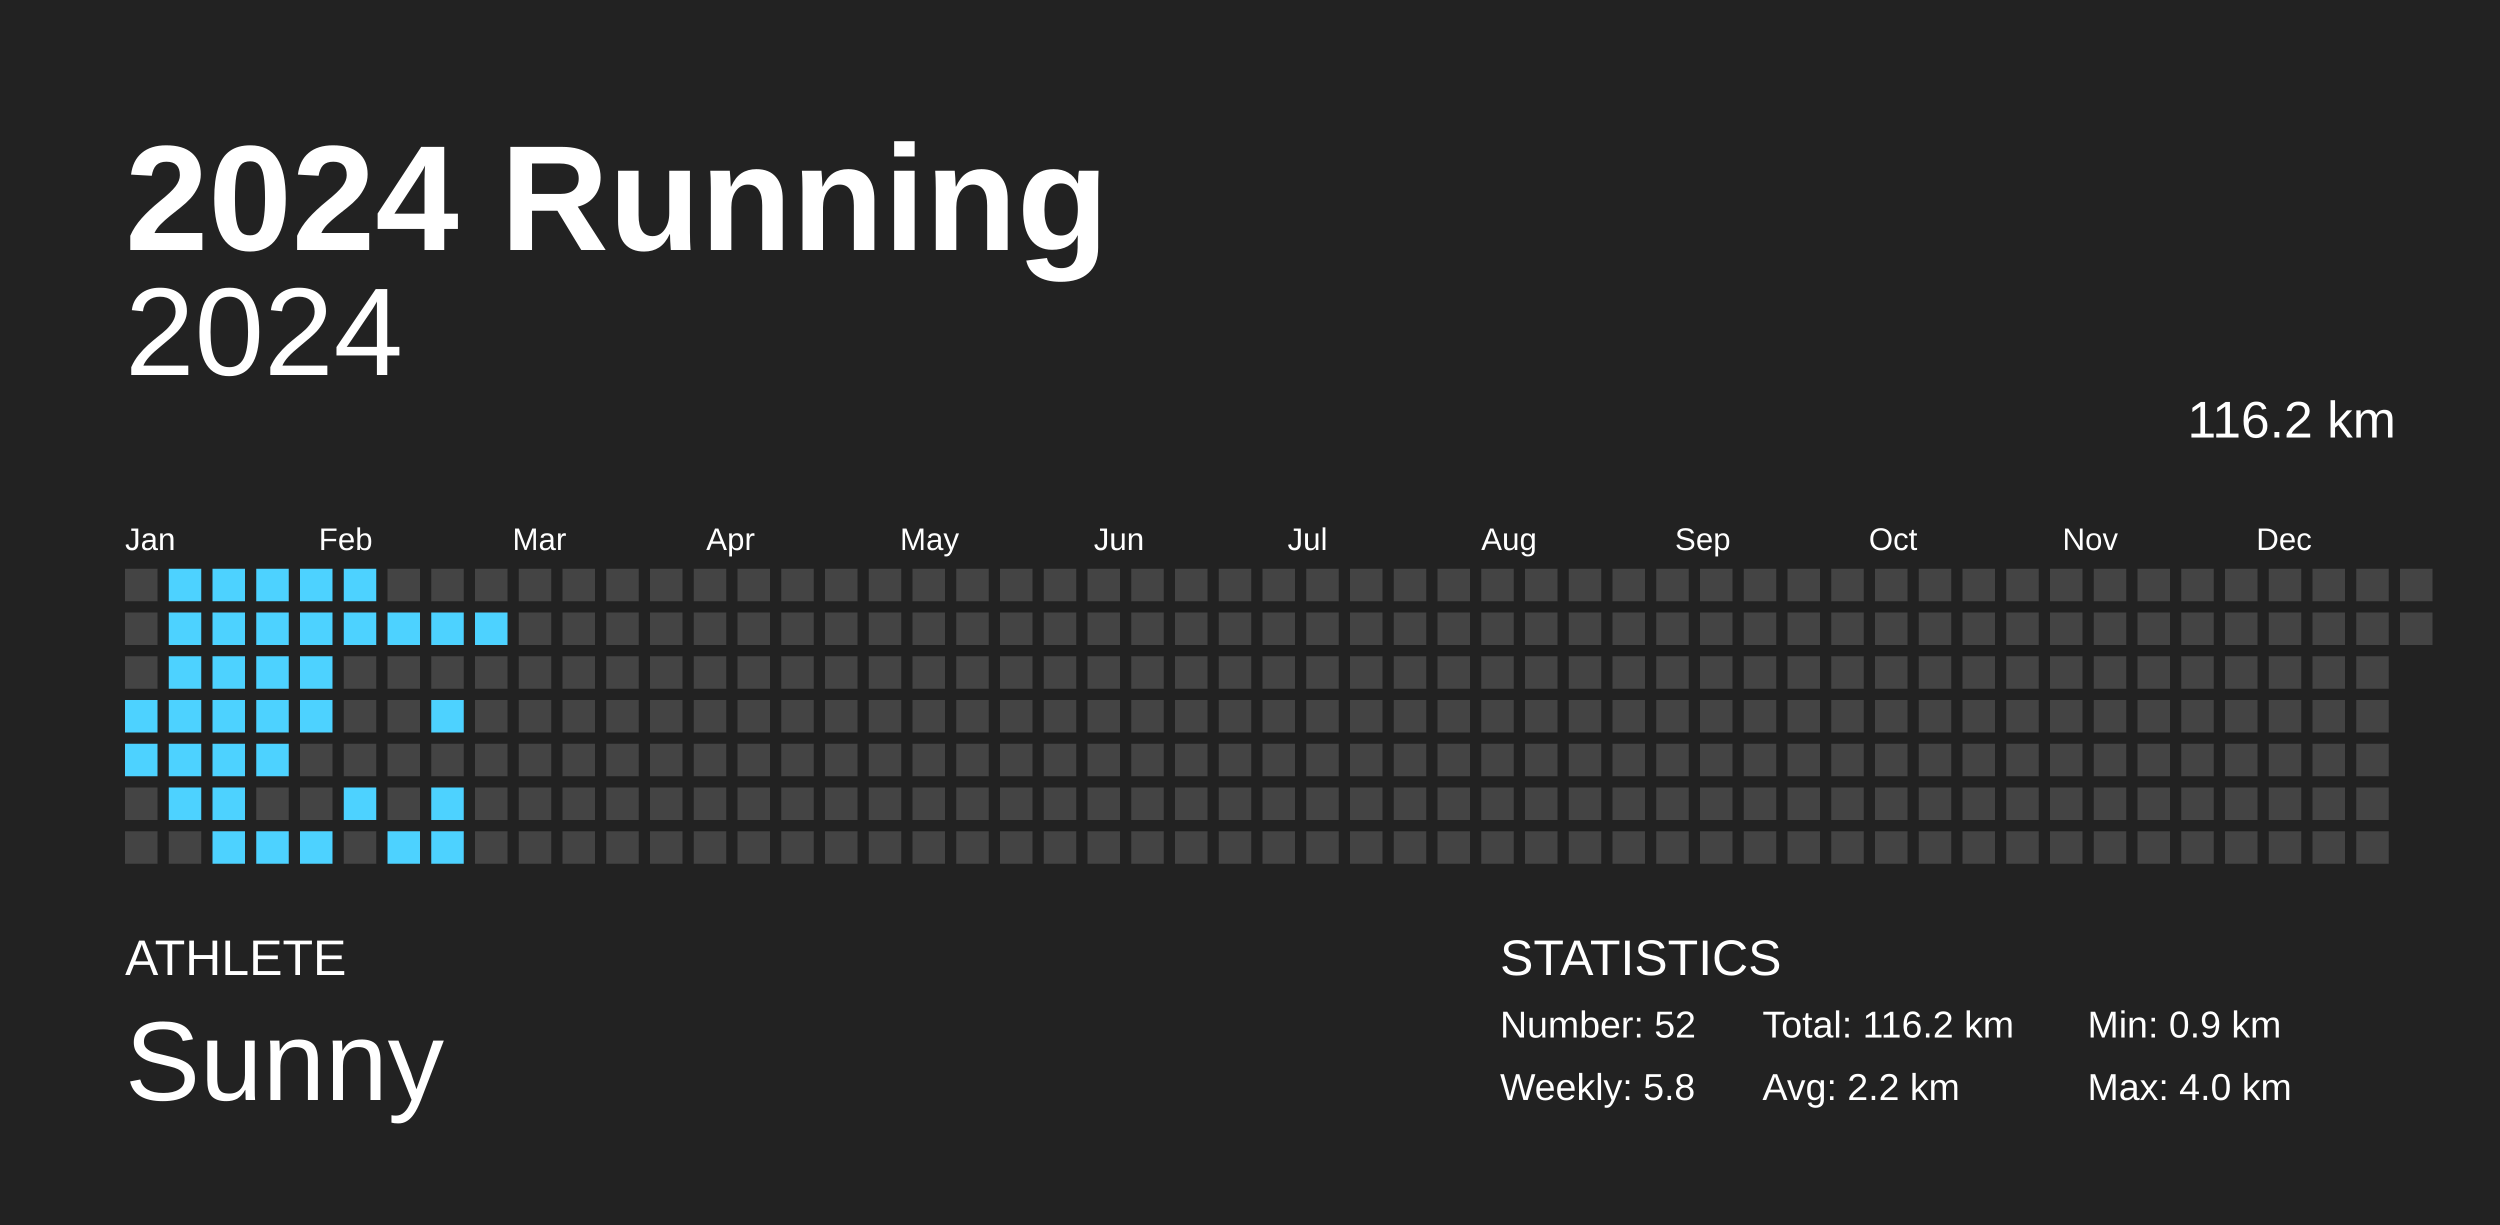
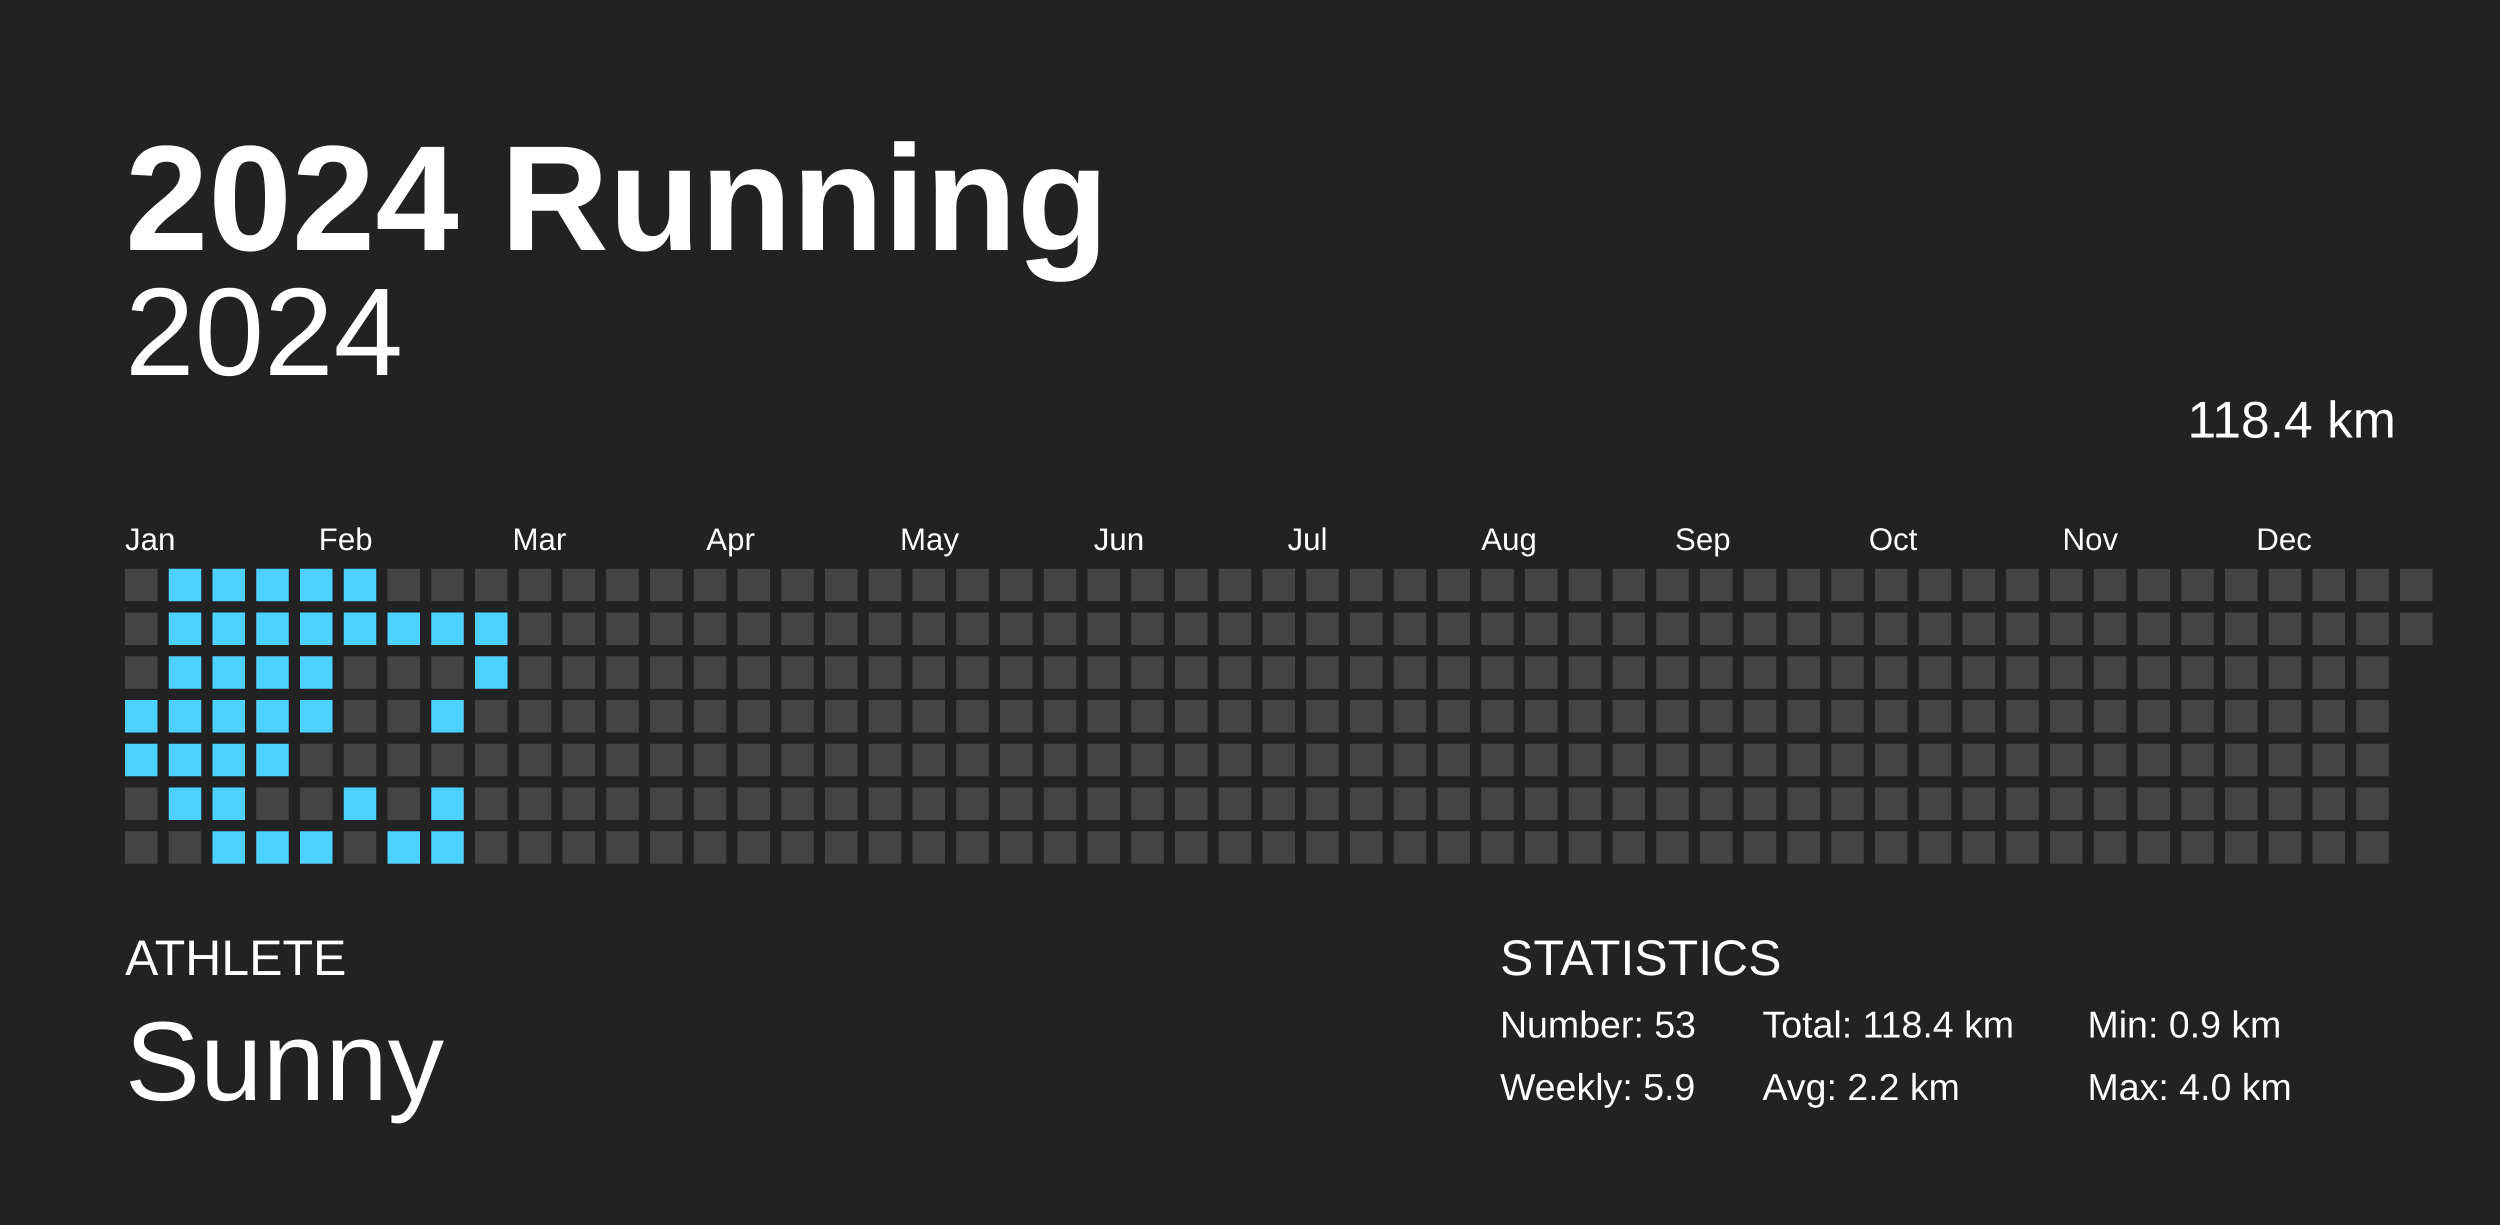
<svg xmlns="http://www.w3.org/2000/svg" baseProfile="full" height="98mm" version="1.1" viewBox="0,0,200,98" width="200mm">
  <defs />
  <rect fill="#222222" height="98" width="200" x="0" y="0" />
  <text fill="#FFFFFF" style="font-size:12px; font-family:Arial; font-weight:bold;" x="10" y="20">2024 Running</text>
  <text fill="#FFFFFF" style="font-size:4px; font-family:Arial" x="10" y="78">ATHLETE</text>
  <text fill="#FFFFFF" style="font-size:9px; font-family:Arial" x="10" y="88">Sunny</text>
  <text fill="#FFFFFF" style="font-size:4px; font-family:Arial" x="120" y="78">STATISTICS</text>
-   <text fill="#FFFFFF" style="font-size:3px; font-family:Arial" x="120" y="83">Number: 52</text>
-   <text fill="#FFFFFF" style="font-size:3px; font-family:Arial" x="120" y="88">Weekly: 5.8</text>
-   <text fill="#FFFFFF" style="font-size:3px; font-family:Arial" x="141" y="83">Total: 116.2 km</text>
+   <text fill="#FFFFFF" style="font-size:3px; font-family:Arial" x="120" y="83">Number: 53</text>
+   <text fill="#FFFFFF" style="font-size:3px; font-family:Arial" x="120" y="88">Weekly: 5.9</text>
+   <text fill="#FFFFFF" style="font-size:3px; font-family:Arial" x="141" y="83">Total: 118.4 km</text>
  <text fill="#FFFFFF" style="font-size:3px; font-family:Arial" x="141" y="88">Avg: 2.2 km</text>
  <text fill="#FFFFFF" style="font-size:3px; font-family:Arial" x="167" y="83">Min: 0.9 km</text>
  <text fill="#FFFFFF" style="font-size:3px; font-family:Arial" x="167" y="88">Max: 4.0 km</text>
  <text alignment-baseline="hanging" fill="#FFFFFF" style="font-size:10.0px; font-family:Arial;" x="10" y="30">2024</text>
-   <text alignment-baseline="hanging" fill="#FFFFFF" style="font-size:4.125px; font-family:Arial;" x="175" y="35">116.2 km</text>
+   <text alignment-baseline="hanging" fill="#FFFFFF" style="font-size:4.125px; font-family:Arial;" x="175" y="35">118.4 km</text>
  <text fill="#FFFFFF" style="font-size:2.5px; font-family:Arial" x="10.0" y="44">Jan</text>
  <text fill="#FFFFFF" style="font-size:2.5px; font-family:Arial" x="25.5" y="44">Feb</text>
  <text fill="#FFFFFF" style="font-size:2.5px; font-family:Arial" x="41.0" y="44">Mar</text>
  <text fill="#FFFFFF" style="font-size:2.5px; font-family:Arial" x="56.5" y="44">Apr</text>
  <text fill="#FFFFFF" style="font-size:2.5px; font-family:Arial" x="72.0" y="44">May</text>
  <text fill="#FFFFFF" style="font-size:2.5px; font-family:Arial" x="87.5" y="44">Jun</text>
  <text fill="#FFFFFF" style="font-size:2.5px; font-family:Arial" x="103.0" y="44">Jul</text>
  <text fill="#FFFFFF" style="font-size:2.5px; font-family:Arial" x="118.5" y="44">Aug</text>
  <text fill="#FFFFFF" style="font-size:2.5px; font-family:Arial" x="134.0" y="44">Sep</text>
  <text fill="#FFFFFF" style="font-size:2.5px; font-family:Arial" x="149.5" y="44">Oct</text>
  <text fill="#FFFFFF" style="font-size:2.5px; font-family:Arial" x="165.0" y="44">Nov</text>
  <text fill="#FFFFFF" style="font-size:2.5px; font-family:Arial" x="180.5" y="44">Dec</text>
  <rect fill="#444444" height="2.6" width="2.6" x="10.0" y="45.5" />
  <rect fill="#444444" height="2.6" width="2.6" x="10.0" y="49.0" />
  <rect fill="#444444" height="2.6" width="2.6" x="10.0" y="52.5" />
  <rect fill="#4dd2ff" height="2.6" width="2.6" x="10.0" y="56.0" />
  <rect fill="#4dd2ff" height="2.6" width="2.6" x="10.0" y="59.5" />
  <rect fill="#444444" height="2.6" width="2.6" x="10.0" y="63.0" />
  <rect fill="#444444" height="2.6" width="2.6" x="10.0" y="66.5" />
  <rect fill="#4dd2ff" height="2.6" width="2.6" x="13.5" y="45.5" />
  <rect fill="#4dd2ff" height="2.6" width="2.6" x="13.5" y="49.0" />
  <rect fill="#4dd2ff" height="2.6" width="2.6" x="13.5" y="52.5" />
  <rect fill="#4dd2ff" height="2.6" width="2.6" x="13.5" y="56.0" />
  <rect fill="#4dd2ff" height="2.6" width="2.6" x="13.5" y="59.5" />
  <rect fill="#4dd2ff" height="2.6" width="2.6" x="13.5" y="63.0" />
  <rect fill="#444444" height="2.6" width="2.6" x="13.5" y="66.5" />
  <rect fill="#4dd2ff" height="2.6" width="2.6" x="17.0" y="45.5" />
  <rect fill="#4dd2ff" height="2.6" width="2.6" x="17.0" y="49.0" />
  <rect fill="#4dd2ff" height="2.6" width="2.6" x="17.0" y="52.5" />
  <rect fill="#4dd2ff" height="2.6" width="2.6" x="17.0" y="56.0" />
  <rect fill="#4dd2ff" height="2.6" width="2.6" x="17.0" y="59.5" />
  <rect fill="#4dd2ff" height="2.6" width="2.6" x="17.0" y="63.0" />
  <rect fill="#4dd2ff" height="2.6" width="2.6" x="17.0" y="66.5" />
  <rect fill="#4dd2ff" height="2.6" width="2.6" x="20.5" y="45.5" />
  <rect fill="#4dd2ff" height="2.6" width="2.6" x="20.5" y="49.0" />
  <rect fill="#4dd2ff" height="2.6" width="2.6" x="20.5" y="52.5" />
  <rect fill="#4dd2ff" height="2.6" width="2.6" x="20.5" y="56.0" />
  <rect fill="#4dd2ff" height="2.6" width="2.6" x="20.5" y="59.5" />
  <rect fill="#444444" height="2.6" width="2.6" x="20.5" y="63.0" />
  <rect fill="#4dd2ff" height="2.6" width="2.6" x="20.5" y="66.5" />
  <rect fill="#4dd2ff" height="2.6" width="2.6" x="24.0" y="45.5" />
  <rect fill="#4dd2ff" height="2.6" width="2.6" x="24.0" y="49.0" />
  <rect fill="#4dd2ff" height="2.6" width="2.6" x="24.0" y="52.5" />
  <rect fill="#4dd2ff" height="2.6" width="2.6" x="24.0" y="56.0" />
  <rect fill="#444444" height="2.6" width="2.6" x="24.0" y="59.5" />
  <rect fill="#444444" height="2.6" width="2.6" x="24.0" y="63.0" />
  <rect fill="#4dd2ff" height="2.6" width="2.6" x="24.0" y="66.5" />
  <rect fill="#4dd2ff" height="2.6" width="2.6" x="27.5" y="45.5" />
  <rect fill="#4dd2ff" height="2.6" width="2.6" x="27.5" y="49.0" />
  <rect fill="#444444" height="2.6" width="2.6" x="27.5" y="52.5" />
  <rect fill="#444444" height="2.6" width="2.6" x="27.5" y="56.0" />
  <rect fill="#444444" height="2.6" width="2.6" x="27.5" y="59.5" />
  <rect fill="#4dd2ff" height="2.6" width="2.6" x="27.5" y="63.0" />
  <rect fill="#444444" height="2.6" width="2.6" x="27.5" y="66.5" />
  <rect fill="#444444" height="2.6" width="2.6" x="31.0" y="45.5" />
  <rect fill="#4dd2ff" height="2.6" width="2.6" x="31.0" y="49.0" />
  <rect fill="#444444" height="2.6" width="2.6" x="31.0" y="52.5" />
  <rect fill="#444444" height="2.6" width="2.6" x="31.0" y="56.0" />
  <rect fill="#444444" height="2.6" width="2.6" x="31.0" y="59.5" />
  <rect fill="#444444" height="2.6" width="2.6" x="31.0" y="63.0" />
  <rect fill="#4dd2ff" height="2.6" width="2.6" x="31.0" y="66.5" />
  <rect fill="#444444" height="2.6" width="2.6" x="34.5" y="45.5" />
  <rect fill="#4dd2ff" height="2.6" width="2.6" x="34.5" y="49.0" />
  <rect fill="#444444" height="2.6" width="2.6" x="34.5" y="52.5" />
  <rect fill="#4dd2ff" height="2.6" width="2.6" x="34.5" y="56.0" />
  <rect fill="#444444" height="2.6" width="2.6" x="34.5" y="59.5" />
  <rect fill="#4dd2ff" height="2.6" width="2.6" x="34.5" y="63.0" />
  <rect fill="#4dd2ff" height="2.6" width="2.6" x="34.5" y="66.5" />
  <rect fill="#444444" height="2.6" width="2.6" x="38.0" y="45.5" />
  <rect fill="#4dd2ff" height="2.6" width="2.6" x="38.0" y="49.0" />
-   <rect fill="#444444" height="2.6" width="2.6" x="38.0" y="52.5" />
+   <rect fill="#4dd2ff" height="2.6" width="2.6" x="38.0" y="52.5" />
  <rect fill="#444444" height="2.6" width="2.6" x="38.0" y="56.0" />
  <rect fill="#444444" height="2.6" width="2.6" x="38.0" y="59.5" />
  <rect fill="#444444" height="2.6" width="2.6" x="38.0" y="63.0" />
  <rect fill="#444444" height="2.6" width="2.6" x="38.0" y="66.5" />
  <rect fill="#444444" height="2.6" width="2.6" x="41.5" y="45.5" />
  <rect fill="#444444" height="2.6" width="2.6" x="41.5" y="49.0" />
  <rect fill="#444444" height="2.6" width="2.6" x="41.5" y="52.5" />
  <rect fill="#444444" height="2.6" width="2.6" x="41.5" y="56.0" />
  <rect fill="#444444" height="2.6" width="2.6" x="41.5" y="59.5" />
  <rect fill="#444444" height="2.6" width="2.6" x="41.5" y="63.0" />
  <rect fill="#444444" height="2.6" width="2.6" x="41.5" y="66.5" />
  <rect fill="#444444" height="2.6" width="2.6" x="45.0" y="45.5" />
  <rect fill="#444444" height="2.6" width="2.6" x="45.0" y="49.0" />
  <rect fill="#444444" height="2.6" width="2.6" x="45.0" y="52.5" />
  <rect fill="#444444" height="2.6" width="2.6" x="45.0" y="56.0" />
  <rect fill="#444444" height="2.6" width="2.6" x="45.0" y="59.5" />
  <rect fill="#444444" height="2.6" width="2.6" x="45.0" y="63.0" />
  <rect fill="#444444" height="2.6" width="2.6" x="45.0" y="66.5" />
  <rect fill="#444444" height="2.6" width="2.6" x="48.5" y="45.5" />
  <rect fill="#444444" height="2.6" width="2.6" x="48.5" y="49.0" />
  <rect fill="#444444" height="2.6" width="2.6" x="48.5" y="52.5" />
  <rect fill="#444444" height="2.6" width="2.6" x="48.5" y="56.0" />
  <rect fill="#444444" height="2.6" width="2.6" x="48.5" y="59.5" />
  <rect fill="#444444" height="2.6" width="2.6" x="48.5" y="63.0" />
  <rect fill="#444444" height="2.6" width="2.6" x="48.5" y="66.5" />
  <rect fill="#444444" height="2.6" width="2.6" x="52.0" y="45.5" />
  <rect fill="#444444" height="2.6" width="2.6" x="52.0" y="49.0" />
  <rect fill="#444444" height="2.6" width="2.6" x="52.0" y="52.5" />
  <rect fill="#444444" height="2.6" width="2.6" x="52.0" y="56.0" />
  <rect fill="#444444" height="2.6" width="2.6" x="52.0" y="59.5" />
  <rect fill="#444444" height="2.6" width="2.6" x="52.0" y="63.0" />
  <rect fill="#444444" height="2.6" width="2.6" x="52.0" y="66.5" />
  <rect fill="#444444" height="2.6" width="2.6" x="55.5" y="45.5" />
  <rect fill="#444444" height="2.6" width="2.6" x="55.5" y="49.0" />
  <rect fill="#444444" height="2.6" width="2.6" x="55.5" y="52.5" />
  <rect fill="#444444" height="2.6" width="2.6" x="55.5" y="56.0" />
  <rect fill="#444444" height="2.6" width="2.6" x="55.5" y="59.5" />
  <rect fill="#444444" height="2.6" width="2.6" x="55.5" y="63.0" />
  <rect fill="#444444" height="2.6" width="2.6" x="55.5" y="66.5" />
  <rect fill="#444444" height="2.6" width="2.6" x="59.0" y="45.5" />
  <rect fill="#444444" height="2.6" width="2.6" x="59.0" y="49.0" />
  <rect fill="#444444" height="2.6" width="2.6" x="59.0" y="52.5" />
  <rect fill="#444444" height="2.6" width="2.6" x="59.0" y="56.0" />
  <rect fill="#444444" height="2.6" width="2.6" x="59.0" y="59.5" />
  <rect fill="#444444" height="2.6" width="2.6" x="59.0" y="63.0" />
  <rect fill="#444444" height="2.6" width="2.6" x="59.0" y="66.5" />
  <rect fill="#444444" height="2.6" width="2.6" x="62.5" y="45.5" />
  <rect fill="#444444" height="2.6" width="2.6" x="62.5" y="49.0" />
  <rect fill="#444444" height="2.6" width="2.6" x="62.5" y="52.5" />
  <rect fill="#444444" height="2.6" width="2.6" x="62.5" y="56.0" />
  <rect fill="#444444" height="2.6" width="2.6" x="62.5" y="59.5" />
  <rect fill="#444444" height="2.6" width="2.6" x="62.5" y="63.0" />
  <rect fill="#444444" height="2.6" width="2.6" x="62.5" y="66.5" />
  <rect fill="#444444" height="2.6" width="2.6" x="66.0" y="45.5" />
  <rect fill="#444444" height="2.6" width="2.6" x="66.0" y="49.0" />
  <rect fill="#444444" height="2.6" width="2.6" x="66.0" y="52.5" />
  <rect fill="#444444" height="2.6" width="2.6" x="66.0" y="56.0" />
  <rect fill="#444444" height="2.6" width="2.6" x="66.0" y="59.5" />
  <rect fill="#444444" height="2.6" width="2.6" x="66.0" y="63.0" />
  <rect fill="#444444" height="2.6" width="2.6" x="66.0" y="66.5" />
  <rect fill="#444444" height="2.6" width="2.6" x="69.5" y="45.5" />
  <rect fill="#444444" height="2.6" width="2.6" x="69.5" y="49.0" />
  <rect fill="#444444" height="2.6" width="2.6" x="69.5" y="52.5" />
  <rect fill="#444444" height="2.6" width="2.6" x="69.5" y="56.0" />
  <rect fill="#444444" height="2.6" width="2.6" x="69.5" y="59.5" />
  <rect fill="#444444" height="2.6" width="2.6" x="69.5" y="63.0" />
  <rect fill="#444444" height="2.6" width="2.6" x="69.5" y="66.5" />
  <rect fill="#444444" height="2.6" width="2.6" x="73.0" y="45.5" />
  <rect fill="#444444" height="2.6" width="2.6" x="73.0" y="49.0" />
  <rect fill="#444444" height="2.6" width="2.6" x="73.0" y="52.5" />
  <rect fill="#444444" height="2.6" width="2.6" x="73.0" y="56.0" />
  <rect fill="#444444" height="2.6" width="2.6" x="73.0" y="59.5" />
  <rect fill="#444444" height="2.6" width="2.6" x="73.0" y="63.0" />
  <rect fill="#444444" height="2.6" width="2.6" x="73.0" y="66.5" />
  <rect fill="#444444" height="2.6" width="2.6" x="76.5" y="45.5" />
  <rect fill="#444444" height="2.6" width="2.6" x="76.5" y="49.0" />
  <rect fill="#444444" height="2.6" width="2.6" x="76.5" y="52.5" />
  <rect fill="#444444" height="2.6" width="2.6" x="76.5" y="56.0" />
  <rect fill="#444444" height="2.6" width="2.6" x="76.5" y="59.5" />
  <rect fill="#444444" height="2.6" width="2.6" x="76.5" y="63.0" />
  <rect fill="#444444" height="2.6" width="2.6" x="76.5" y="66.5" />
  <rect fill="#444444" height="2.6" width="2.6" x="80.0" y="45.5" />
  <rect fill="#444444" height="2.6" width="2.6" x="80.0" y="49.0" />
  <rect fill="#444444" height="2.6" width="2.6" x="80.0" y="52.5" />
  <rect fill="#444444" height="2.6" width="2.6" x="80.0" y="56.0" />
  <rect fill="#444444" height="2.6" width="2.6" x="80.0" y="59.5" />
  <rect fill="#444444" height="2.6" width="2.6" x="80.0" y="63.0" />
  <rect fill="#444444" height="2.6" width="2.6" x="80.0" y="66.5" />
  <rect fill="#444444" height="2.6" width="2.6" x="83.5" y="45.5" />
  <rect fill="#444444" height="2.6" width="2.6" x="83.5" y="49.0" />
  <rect fill="#444444" height="2.6" width="2.6" x="83.5" y="52.5" />
  <rect fill="#444444" height="2.6" width="2.6" x="83.5" y="56.0" />
  <rect fill="#444444" height="2.6" width="2.6" x="83.5" y="59.5" />
  <rect fill="#444444" height="2.6" width="2.6" x="83.5" y="63.0" />
  <rect fill="#444444" height="2.6" width="2.6" x="83.5" y="66.5" />
  <rect fill="#444444" height="2.6" width="2.6" x="87.0" y="45.5" />
  <rect fill="#444444" height="2.6" width="2.6" x="87.0" y="49.0" />
  <rect fill="#444444" height="2.6" width="2.6" x="87.0" y="52.5" />
  <rect fill="#444444" height="2.6" width="2.6" x="87.0" y="56.0" />
  <rect fill="#444444" height="2.6" width="2.6" x="87.0" y="59.5" />
  <rect fill="#444444" height="2.6" width="2.6" x="87.0" y="63.0" />
  <rect fill="#444444" height="2.6" width="2.6" x="87.0" y="66.5" />
  <rect fill="#444444" height="2.6" width="2.6" x="90.5" y="45.5" />
  <rect fill="#444444" height="2.6" width="2.6" x="90.5" y="49.0" />
  <rect fill="#444444" height="2.6" width="2.6" x="90.5" y="52.5" />
  <rect fill="#444444" height="2.6" width="2.6" x="90.5" y="56.0" />
  <rect fill="#444444" height="2.6" width="2.6" x="90.5" y="59.5" />
  <rect fill="#444444" height="2.6" width="2.6" x="90.5" y="63.0" />
  <rect fill="#444444" height="2.6" width="2.6" x="90.5" y="66.5" />
  <rect fill="#444444" height="2.6" width="2.6" x="94.0" y="45.5" />
  <rect fill="#444444" height="2.6" width="2.6" x="94.0" y="49.0" />
  <rect fill="#444444" height="2.6" width="2.6" x="94.0" y="52.5" />
  <rect fill="#444444" height="2.6" width="2.6" x="94.0" y="56.0" />
  <rect fill="#444444" height="2.6" width="2.6" x="94.0" y="59.5" />
  <rect fill="#444444" height="2.6" width="2.6" x="94.0" y="63.0" />
  <rect fill="#444444" height="2.6" width="2.6" x="94.0" y="66.5" />
  <rect fill="#444444" height="2.6" width="2.6" x="97.5" y="45.5" />
  <rect fill="#444444" height="2.6" width="2.6" x="97.5" y="49.0" />
  <rect fill="#444444" height="2.6" width="2.6" x="97.5" y="52.5" />
  <rect fill="#444444" height="2.6" width="2.6" x="97.5" y="56.0" />
  <rect fill="#444444" height="2.6" width="2.6" x="97.5" y="59.5" />
  <rect fill="#444444" height="2.6" width="2.6" x="97.5" y="63.0" />
  <rect fill="#444444" height="2.6" width="2.6" x="97.5" y="66.5" />
  <rect fill="#444444" height="2.6" width="2.6" x="101.0" y="45.5" />
  <rect fill="#444444" height="2.6" width="2.6" x="101.0" y="49.0" />
  <rect fill="#444444" height="2.6" width="2.6" x="101.0" y="52.5" />
  <rect fill="#444444" height="2.6" width="2.6" x="101.0" y="56.0" />
  <rect fill="#444444" height="2.6" width="2.6" x="101.0" y="59.5" />
  <rect fill="#444444" height="2.6" width="2.6" x="101.0" y="63.0" />
  <rect fill="#444444" height="2.6" width="2.6" x="101.0" y="66.5" />
  <rect fill="#444444" height="2.6" width="2.6" x="104.5" y="45.5" />
  <rect fill="#444444" height="2.6" width="2.6" x="104.5" y="49.0" />
  <rect fill="#444444" height="2.6" width="2.6" x="104.5" y="52.5" />
  <rect fill="#444444" height="2.6" width="2.6" x="104.5" y="56.0" />
  <rect fill="#444444" height="2.6" width="2.6" x="104.5" y="59.5" />
  <rect fill="#444444" height="2.6" width="2.6" x="104.5" y="63.0" />
  <rect fill="#444444" height="2.6" width="2.6" x="104.5" y="66.5" />
  <rect fill="#444444" height="2.6" width="2.6" x="108.0" y="45.5" />
  <rect fill="#444444" height="2.6" width="2.6" x="108.0" y="49.0" />
  <rect fill="#444444" height="2.6" width="2.6" x="108.0" y="52.5" />
  <rect fill="#444444" height="2.6" width="2.6" x="108.0" y="56.0" />
  <rect fill="#444444" height="2.6" width="2.6" x="108.0" y="59.5" />
  <rect fill="#444444" height="2.6" width="2.6" x="108.0" y="63.0" />
  <rect fill="#444444" height="2.6" width="2.6" x="108.0" y="66.5" />
  <rect fill="#444444" height="2.6" width="2.6" x="111.5" y="45.5" />
  <rect fill="#444444" height="2.6" width="2.6" x="111.5" y="49.0" />
  <rect fill="#444444" height="2.6" width="2.6" x="111.5" y="52.5" />
  <rect fill="#444444" height="2.6" width="2.6" x="111.5" y="56.0" />
  <rect fill="#444444" height="2.6" width="2.6" x="111.5" y="59.5" />
  <rect fill="#444444" height="2.6" width="2.6" x="111.5" y="63.0" />
  <rect fill="#444444" height="2.6" width="2.6" x="111.5" y="66.5" />
  <rect fill="#444444" height="2.6" width="2.6" x="115.0" y="45.5" />
  <rect fill="#444444" height="2.6" width="2.6" x="115.0" y="49.0" />
  <rect fill="#444444" height="2.6" width="2.6" x="115.0" y="52.5" />
  <rect fill="#444444" height="2.6" width="2.6" x="115.0" y="56.0" />
  <rect fill="#444444" height="2.6" width="2.6" x="115.0" y="59.5" />
  <rect fill="#444444" height="2.6" width="2.6" x="115.0" y="63.0" />
  <rect fill="#444444" height="2.6" width="2.6" x="115.0" y="66.5" />
  <rect fill="#444444" height="2.6" width="2.6" x="118.5" y="45.5" />
  <rect fill="#444444" height="2.6" width="2.6" x="118.5" y="49.0" />
  <rect fill="#444444" height="2.6" width="2.6" x="118.5" y="52.5" />
  <rect fill="#444444" height="2.6" width="2.6" x="118.5" y="56.0" />
  <rect fill="#444444" height="2.6" width="2.6" x="118.5" y="59.5" />
  <rect fill="#444444" height="2.6" width="2.6" x="118.5" y="63.0" />
  <rect fill="#444444" height="2.6" width="2.6" x="118.5" y="66.5" />
  <rect fill="#444444" height="2.6" width="2.6" x="122.0" y="45.5" />
  <rect fill="#444444" height="2.6" width="2.6" x="122.0" y="49.0" />
  <rect fill="#444444" height="2.6" width="2.6" x="122.0" y="52.5" />
  <rect fill="#444444" height="2.6" width="2.6" x="122.0" y="56.0" />
  <rect fill="#444444" height="2.6" width="2.6" x="122.0" y="59.5" />
  <rect fill="#444444" height="2.6" width="2.6" x="122.0" y="63.0" />
  <rect fill="#444444" height="2.6" width="2.6" x="122.0" y="66.5" />
  <rect fill="#444444" height="2.6" width="2.6" x="125.5" y="45.5" />
  <rect fill="#444444" height="2.6" width="2.6" x="125.5" y="49.0" />
  <rect fill="#444444" height="2.6" width="2.6" x="125.5" y="52.5" />
  <rect fill="#444444" height="2.6" width="2.6" x="125.5" y="56.0" />
  <rect fill="#444444" height="2.6" width="2.6" x="125.5" y="59.5" />
  <rect fill="#444444" height="2.6" width="2.6" x="125.5" y="63.0" />
  <rect fill="#444444" height="2.6" width="2.6" x="125.5" y="66.5" />
  <rect fill="#444444" height="2.6" width="2.6" x="129.0" y="45.5" />
  <rect fill="#444444" height="2.6" width="2.6" x="129.0" y="49.0" />
  <rect fill="#444444" height="2.6" width="2.6" x="129.0" y="52.5" />
  <rect fill="#444444" height="2.6" width="2.6" x="129.0" y="56.0" />
  <rect fill="#444444" height="2.6" width="2.6" x="129.0" y="59.5" />
  <rect fill="#444444" height="2.6" width="2.6" x="129.0" y="63.0" />
  <rect fill="#444444" height="2.6" width="2.6" x="129.0" y="66.5" />
  <rect fill="#444444" height="2.6" width="2.6" x="132.5" y="45.5" />
  <rect fill="#444444" height="2.6" width="2.6" x="132.5" y="49.0" />
  <rect fill="#444444" height="2.6" width="2.6" x="132.5" y="52.5" />
  <rect fill="#444444" height="2.6" width="2.6" x="132.5" y="56.0" />
  <rect fill="#444444" height="2.6" width="2.6" x="132.5" y="59.5" />
  <rect fill="#444444" height="2.6" width="2.6" x="132.5" y="63.0" />
  <rect fill="#444444" height="2.6" width="2.6" x="132.5" y="66.5" />
  <rect fill="#444444" height="2.6" width="2.6" x="136.0" y="45.5" />
  <rect fill="#444444" height="2.6" width="2.6" x="136.0" y="49.0" />
  <rect fill="#444444" height="2.6" width="2.6" x="136.0" y="52.5" />
  <rect fill="#444444" height="2.6" width="2.6" x="136.0" y="56.0" />
  <rect fill="#444444" height="2.6" width="2.6" x="136.0" y="59.5" />
  <rect fill="#444444" height="2.6" width="2.6" x="136.0" y="63.0" />
  <rect fill="#444444" height="2.6" width="2.6" x="136.0" y="66.5" />
  <rect fill="#444444" height="2.6" width="2.6" x="139.5" y="45.5" />
  <rect fill="#444444" height="2.6" width="2.6" x="139.5" y="49.0" />
  <rect fill="#444444" height="2.6" width="2.6" x="139.5" y="52.5" />
  <rect fill="#444444" height="2.6" width="2.6" x="139.5" y="56.0" />
  <rect fill="#444444" height="2.6" width="2.6" x="139.5" y="59.5" />
  <rect fill="#444444" height="2.6" width="2.6" x="139.5" y="63.0" />
  <rect fill="#444444" height="2.6" width="2.6" x="139.5" y="66.5" />
  <rect fill="#444444" height="2.6" width="2.6" x="143.0" y="45.5" />
  <rect fill="#444444" height="2.6" width="2.6" x="143.0" y="49.0" />
  <rect fill="#444444" height="2.6" width="2.6" x="143.0" y="52.5" />
  <rect fill="#444444" height="2.6" width="2.6" x="143.0" y="56.0" />
  <rect fill="#444444" height="2.6" width="2.6" x="143.0" y="59.5" />
  <rect fill="#444444" height="2.6" width="2.6" x="143.0" y="63.0" />
  <rect fill="#444444" height="2.6" width="2.6" x="143.0" y="66.5" />
  <rect fill="#444444" height="2.6" width="2.6" x="146.5" y="45.5" />
  <rect fill="#444444" height="2.6" width="2.6" x="146.5" y="49.0" />
  <rect fill="#444444" height="2.6" width="2.6" x="146.5" y="52.5" />
  <rect fill="#444444" height="2.6" width="2.6" x="146.5" y="56.0" />
  <rect fill="#444444" height="2.6" width="2.6" x="146.5" y="59.5" />
  <rect fill="#444444" height="2.6" width="2.6" x="146.5" y="63.0" />
  <rect fill="#444444" height="2.6" width="2.6" x="146.5" y="66.5" />
  <rect fill="#444444" height="2.6" width="2.6" x="150.0" y="45.5" />
  <rect fill="#444444" height="2.6" width="2.6" x="150.0" y="49.0" />
  <rect fill="#444444" height="2.6" width="2.6" x="150.0" y="52.5" />
  <rect fill="#444444" height="2.6" width="2.6" x="150.0" y="56.0" />
  <rect fill="#444444" height="2.6" width="2.6" x="150.0" y="59.5" />
  <rect fill="#444444" height="2.6" width="2.6" x="150.0" y="63.0" />
  <rect fill="#444444" height="2.6" width="2.6" x="150.0" y="66.5" />
  <rect fill="#444444" height="2.6" width="2.6" x="153.5" y="45.5" />
  <rect fill="#444444" height="2.6" width="2.6" x="153.5" y="49.0" />
  <rect fill="#444444" height="2.6" width="2.6" x="153.5" y="52.5" />
  <rect fill="#444444" height="2.6" width="2.6" x="153.5" y="56.0" />
  <rect fill="#444444" height="2.6" width="2.6" x="153.5" y="59.5" />
  <rect fill="#444444" height="2.6" width="2.6" x="153.5" y="63.0" />
  <rect fill="#444444" height="2.6" width="2.6" x="153.5" y="66.5" />
  <rect fill="#444444" height="2.6" width="2.6" x="157.0" y="45.5" />
  <rect fill="#444444" height="2.6" width="2.6" x="157.0" y="49.0" />
  <rect fill="#444444" height="2.6" width="2.6" x="157.0" y="52.5" />
  <rect fill="#444444" height="2.6" width="2.6" x="157.0" y="56.0" />
  <rect fill="#444444" height="2.6" width="2.6" x="157.0" y="59.5" />
  <rect fill="#444444" height="2.6" width="2.6" x="157.0" y="63.0" />
  <rect fill="#444444" height="2.6" width="2.6" x="157.0" y="66.5" />
  <rect fill="#444444" height="2.6" width="2.6" x="160.5" y="45.5" />
  <rect fill="#444444" height="2.6" width="2.6" x="160.5" y="49.0" />
  <rect fill="#444444" height="2.6" width="2.6" x="160.5" y="52.5" />
  <rect fill="#444444" height="2.6" width="2.6" x="160.5" y="56.0" />
  <rect fill="#444444" height="2.6" width="2.6" x="160.5" y="59.5" />
  <rect fill="#444444" height="2.6" width="2.6" x="160.5" y="63.0" />
  <rect fill="#444444" height="2.6" width="2.6" x="160.5" y="66.5" />
  <rect fill="#444444" height="2.6" width="2.6" x="164.0" y="45.5" />
  <rect fill="#444444" height="2.6" width="2.6" x="164.0" y="49.0" />
  <rect fill="#444444" height="2.6" width="2.6" x="164.0" y="52.5" />
  <rect fill="#444444" height="2.6" width="2.6" x="164.0" y="56.0" />
  <rect fill="#444444" height="2.6" width="2.6" x="164.0" y="59.5" />
  <rect fill="#444444" height="2.6" width="2.6" x="164.0" y="63.0" />
  <rect fill="#444444" height="2.6" width="2.6" x="164.0" y="66.5" />
  <rect fill="#444444" height="2.6" width="2.6" x="167.5" y="45.5" />
  <rect fill="#444444" height="2.6" width="2.6" x="167.5" y="49.0" />
  <rect fill="#444444" height="2.6" width="2.6" x="167.5" y="52.5" />
  <rect fill="#444444" height="2.6" width="2.6" x="167.5" y="56.0" />
  <rect fill="#444444" height="2.6" width="2.6" x="167.5" y="59.5" />
  <rect fill="#444444" height="2.6" width="2.6" x="167.5" y="63.0" />
  <rect fill="#444444" height="2.6" width="2.6" x="167.5" y="66.5" />
  <rect fill="#444444" height="2.6" width="2.6" x="171.0" y="45.5" />
  <rect fill="#444444" height="2.6" width="2.6" x="171.0" y="49.0" />
  <rect fill="#444444" height="2.6" width="2.6" x="171.0" y="52.5" />
  <rect fill="#444444" height="2.6" width="2.6" x="171.0" y="56.0" />
  <rect fill="#444444" height="2.6" width="2.6" x="171.0" y="59.5" />
  <rect fill="#444444" height="2.6" width="2.6" x="171.0" y="63.0" />
  <rect fill="#444444" height="2.6" width="2.6" x="171.0" y="66.5" />
  <rect fill="#444444" height="2.6" width="2.6" x="174.5" y="45.5" />
  <rect fill="#444444" height="2.6" width="2.6" x="174.5" y="49.0" />
  <rect fill="#444444" height="2.6" width="2.6" x="174.5" y="52.5" />
  <rect fill="#444444" height="2.6" width="2.6" x="174.5" y="56.0" />
  <rect fill="#444444" height="2.6" width="2.6" x="174.5" y="59.5" />
  <rect fill="#444444" height="2.6" width="2.6" x="174.5" y="63.0" />
  <rect fill="#444444" height="2.6" width="2.6" x="174.5" y="66.5" />
  <rect fill="#444444" height="2.6" width="2.6" x="178.0" y="45.5" />
  <rect fill="#444444" height="2.6" width="2.6" x="178.0" y="49.0" />
  <rect fill="#444444" height="2.6" width="2.6" x="178.0" y="52.5" />
  <rect fill="#444444" height="2.6" width="2.6" x="178.0" y="56.0" />
  <rect fill="#444444" height="2.6" width="2.6" x="178.0" y="59.5" />
  <rect fill="#444444" height="2.6" width="2.6" x="178.0" y="63.0" />
  <rect fill="#444444" height="2.6" width="2.6" x="178.0" y="66.5" />
  <rect fill="#444444" height="2.6" width="2.6" x="181.5" y="45.5" />
  <rect fill="#444444" height="2.6" width="2.6" x="181.5" y="49.0" />
  <rect fill="#444444" height="2.6" width="2.6" x="181.5" y="52.5" />
  <rect fill="#444444" height="2.6" width="2.6" x="181.5" y="56.0" />
  <rect fill="#444444" height="2.6" width="2.6" x="181.5" y="59.5" />
  <rect fill="#444444" height="2.6" width="2.6" x="181.5" y="63.0" />
  <rect fill="#444444" height="2.6" width="2.6" x="181.5" y="66.5" />
  <rect fill="#444444" height="2.6" width="2.6" x="185.0" y="45.5" />
  <rect fill="#444444" height="2.6" width="2.6" x="185.0" y="49.0" />
  <rect fill="#444444" height="2.6" width="2.6" x="185.0" y="52.5" />
  <rect fill="#444444" height="2.6" width="2.6" x="185.0" y="56.0" />
  <rect fill="#444444" height="2.6" width="2.6" x="185.0" y="59.5" />
  <rect fill="#444444" height="2.6" width="2.6" x="185.0" y="63.0" />
  <rect fill="#444444" height="2.6" width="2.6" x="185.0" y="66.5" />
  <rect fill="#444444" height="2.6" width="2.6" x="188.5" y="45.5" />
  <rect fill="#444444" height="2.6" width="2.6" x="188.5" y="49.0" />
  <rect fill="#444444" height="2.6" width="2.6" x="188.5" y="52.5" />
  <rect fill="#444444" height="2.6" width="2.6" x="188.5" y="56.0" />
  <rect fill="#444444" height="2.6" width="2.6" x="188.5" y="59.5" />
  <rect fill="#444444" height="2.6" width="2.6" x="188.5" y="63.0" />
  <rect fill="#444444" height="2.6" width="2.6" x="188.5" y="66.5" />
  <rect fill="#444444" height="2.6" width="2.6" x="192.0" y="45.5" />
  <rect fill="#444444" height="2.6" width="2.6" x="192.0" y="49.0" />
</svg>
